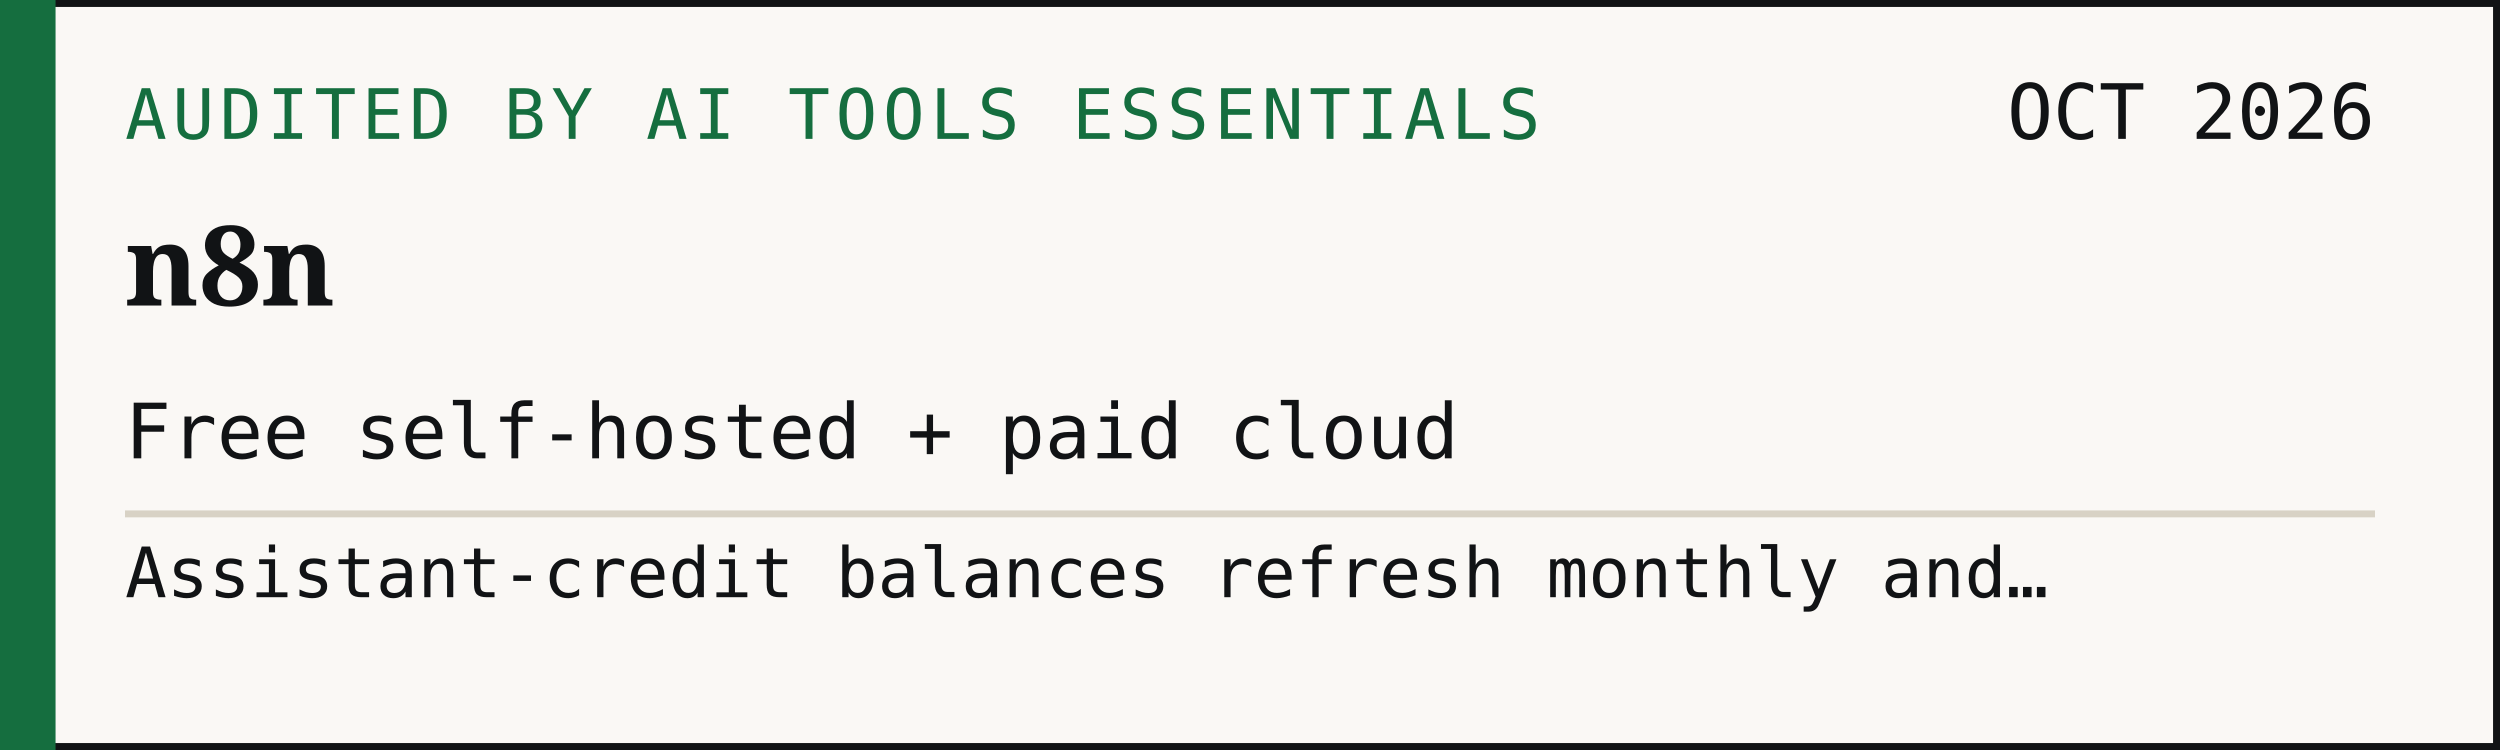
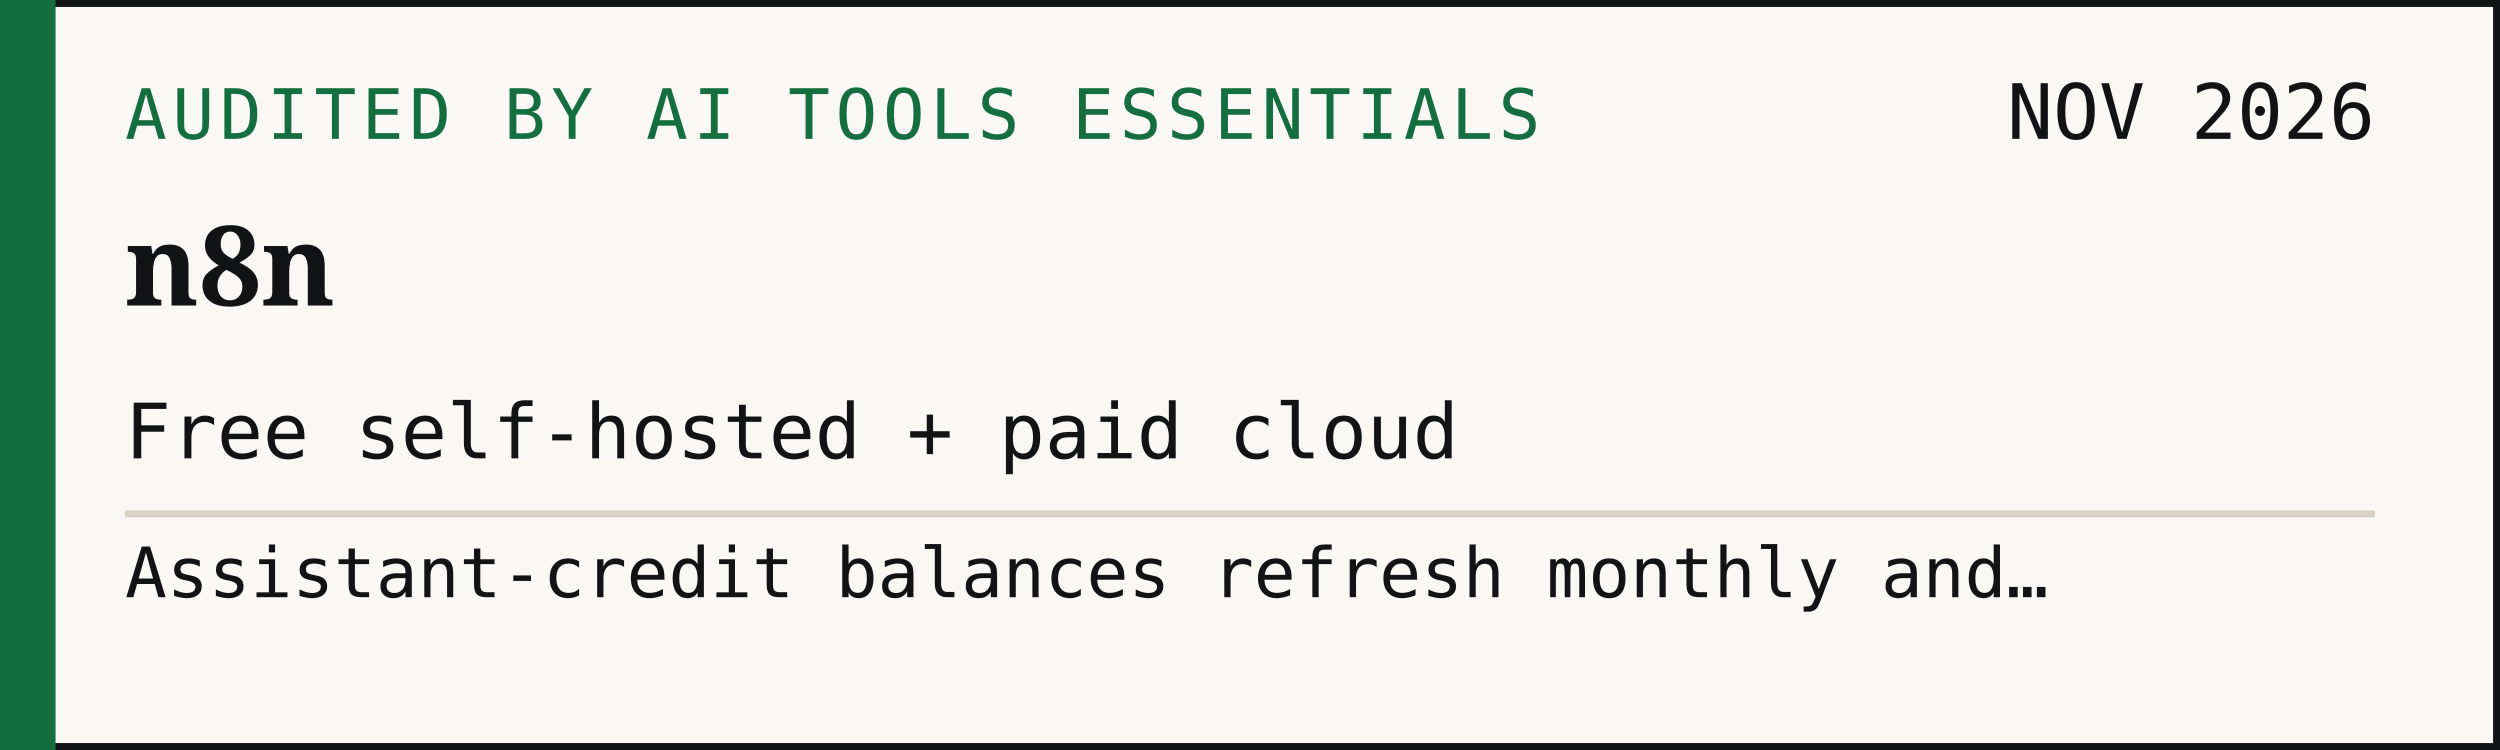
<svg xmlns="http://www.w3.org/2000/svg" width="360" height="108" viewBox="0 0 360 108" role="img" aria-label="AUDITED BY AI TOOLS ESSENTIALS — n8n">
  <rect width="360" height="108" fill="#FAF8F5" />
  <rect x="0.5" y="0.5" width="359" height="107" fill="none" stroke="#111315" />
  <rect width="8" height="108" fill="#156E3F" />
  <text x="18" y="20" font-family="IBM Plex Mono, ui-monospace, monospace" font-size="10" letter-spacing="0.08em" fill="#156E3F">AUDITED BY AI TOOLS ESSENTIALS</text>
-   <text x="342" y="20" text-anchor="end" font-family="IBM Plex Mono, ui-monospace, monospace" font-size="11" fill="#111315">OCT 2026</text>
+   <text x="342" y="20" text-anchor="end" font-family="IBM Plex Mono, ui-monospace, monospace" font-size="11" fill="#111315">NOV 2026</text>
  <text x="18" y="44" font-family="Newsreader, Georgia, serif" font-size="16" font-weight="700" fill="#111315">n8n</text>
  <text x="18" y="66" font-family="IBM Plex Mono, ui-monospace, monospace" font-size="11" fill="#111315">Free self-hosted + paid cloud</text>
  <text x="18" y="86" font-family="IBM Plex Mono, ui-monospace, monospace" font-size="10" fill="#111315">Assistant-credit balances refresh monthly and…</text>
  <line x1="18" y1="74" x2="342" y2="74" stroke="#D8D2C5" />
</svg>
